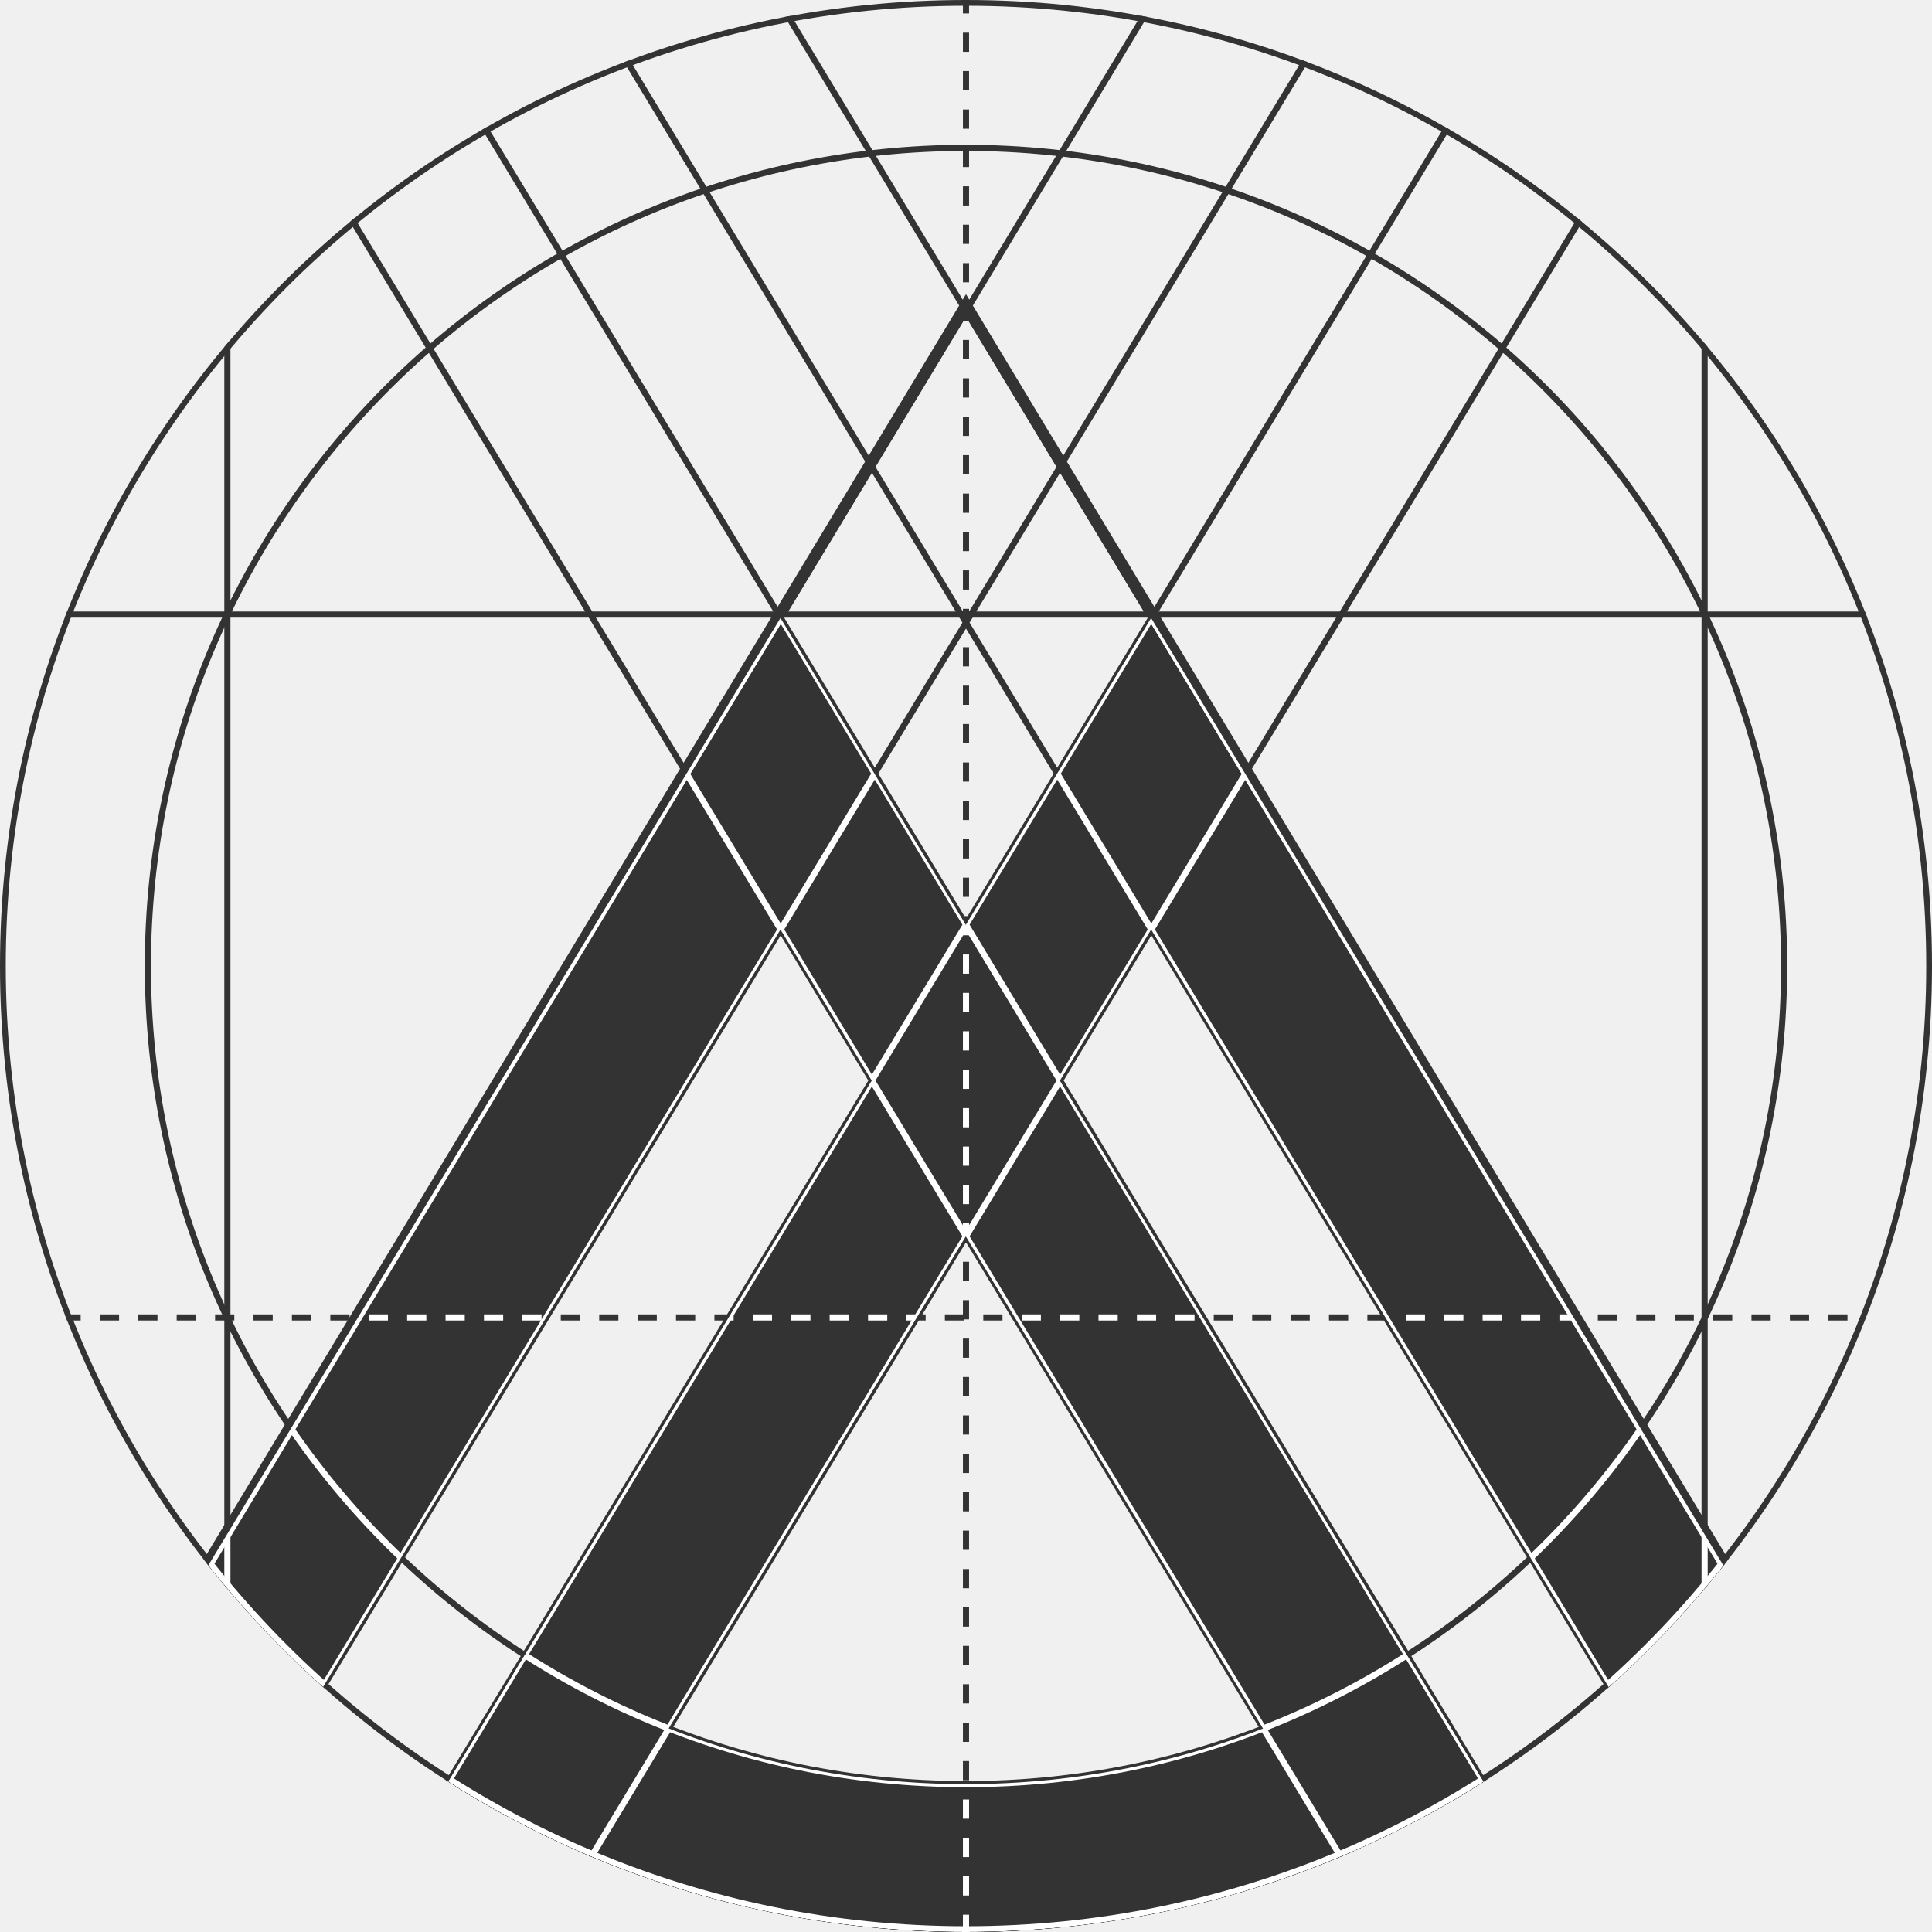
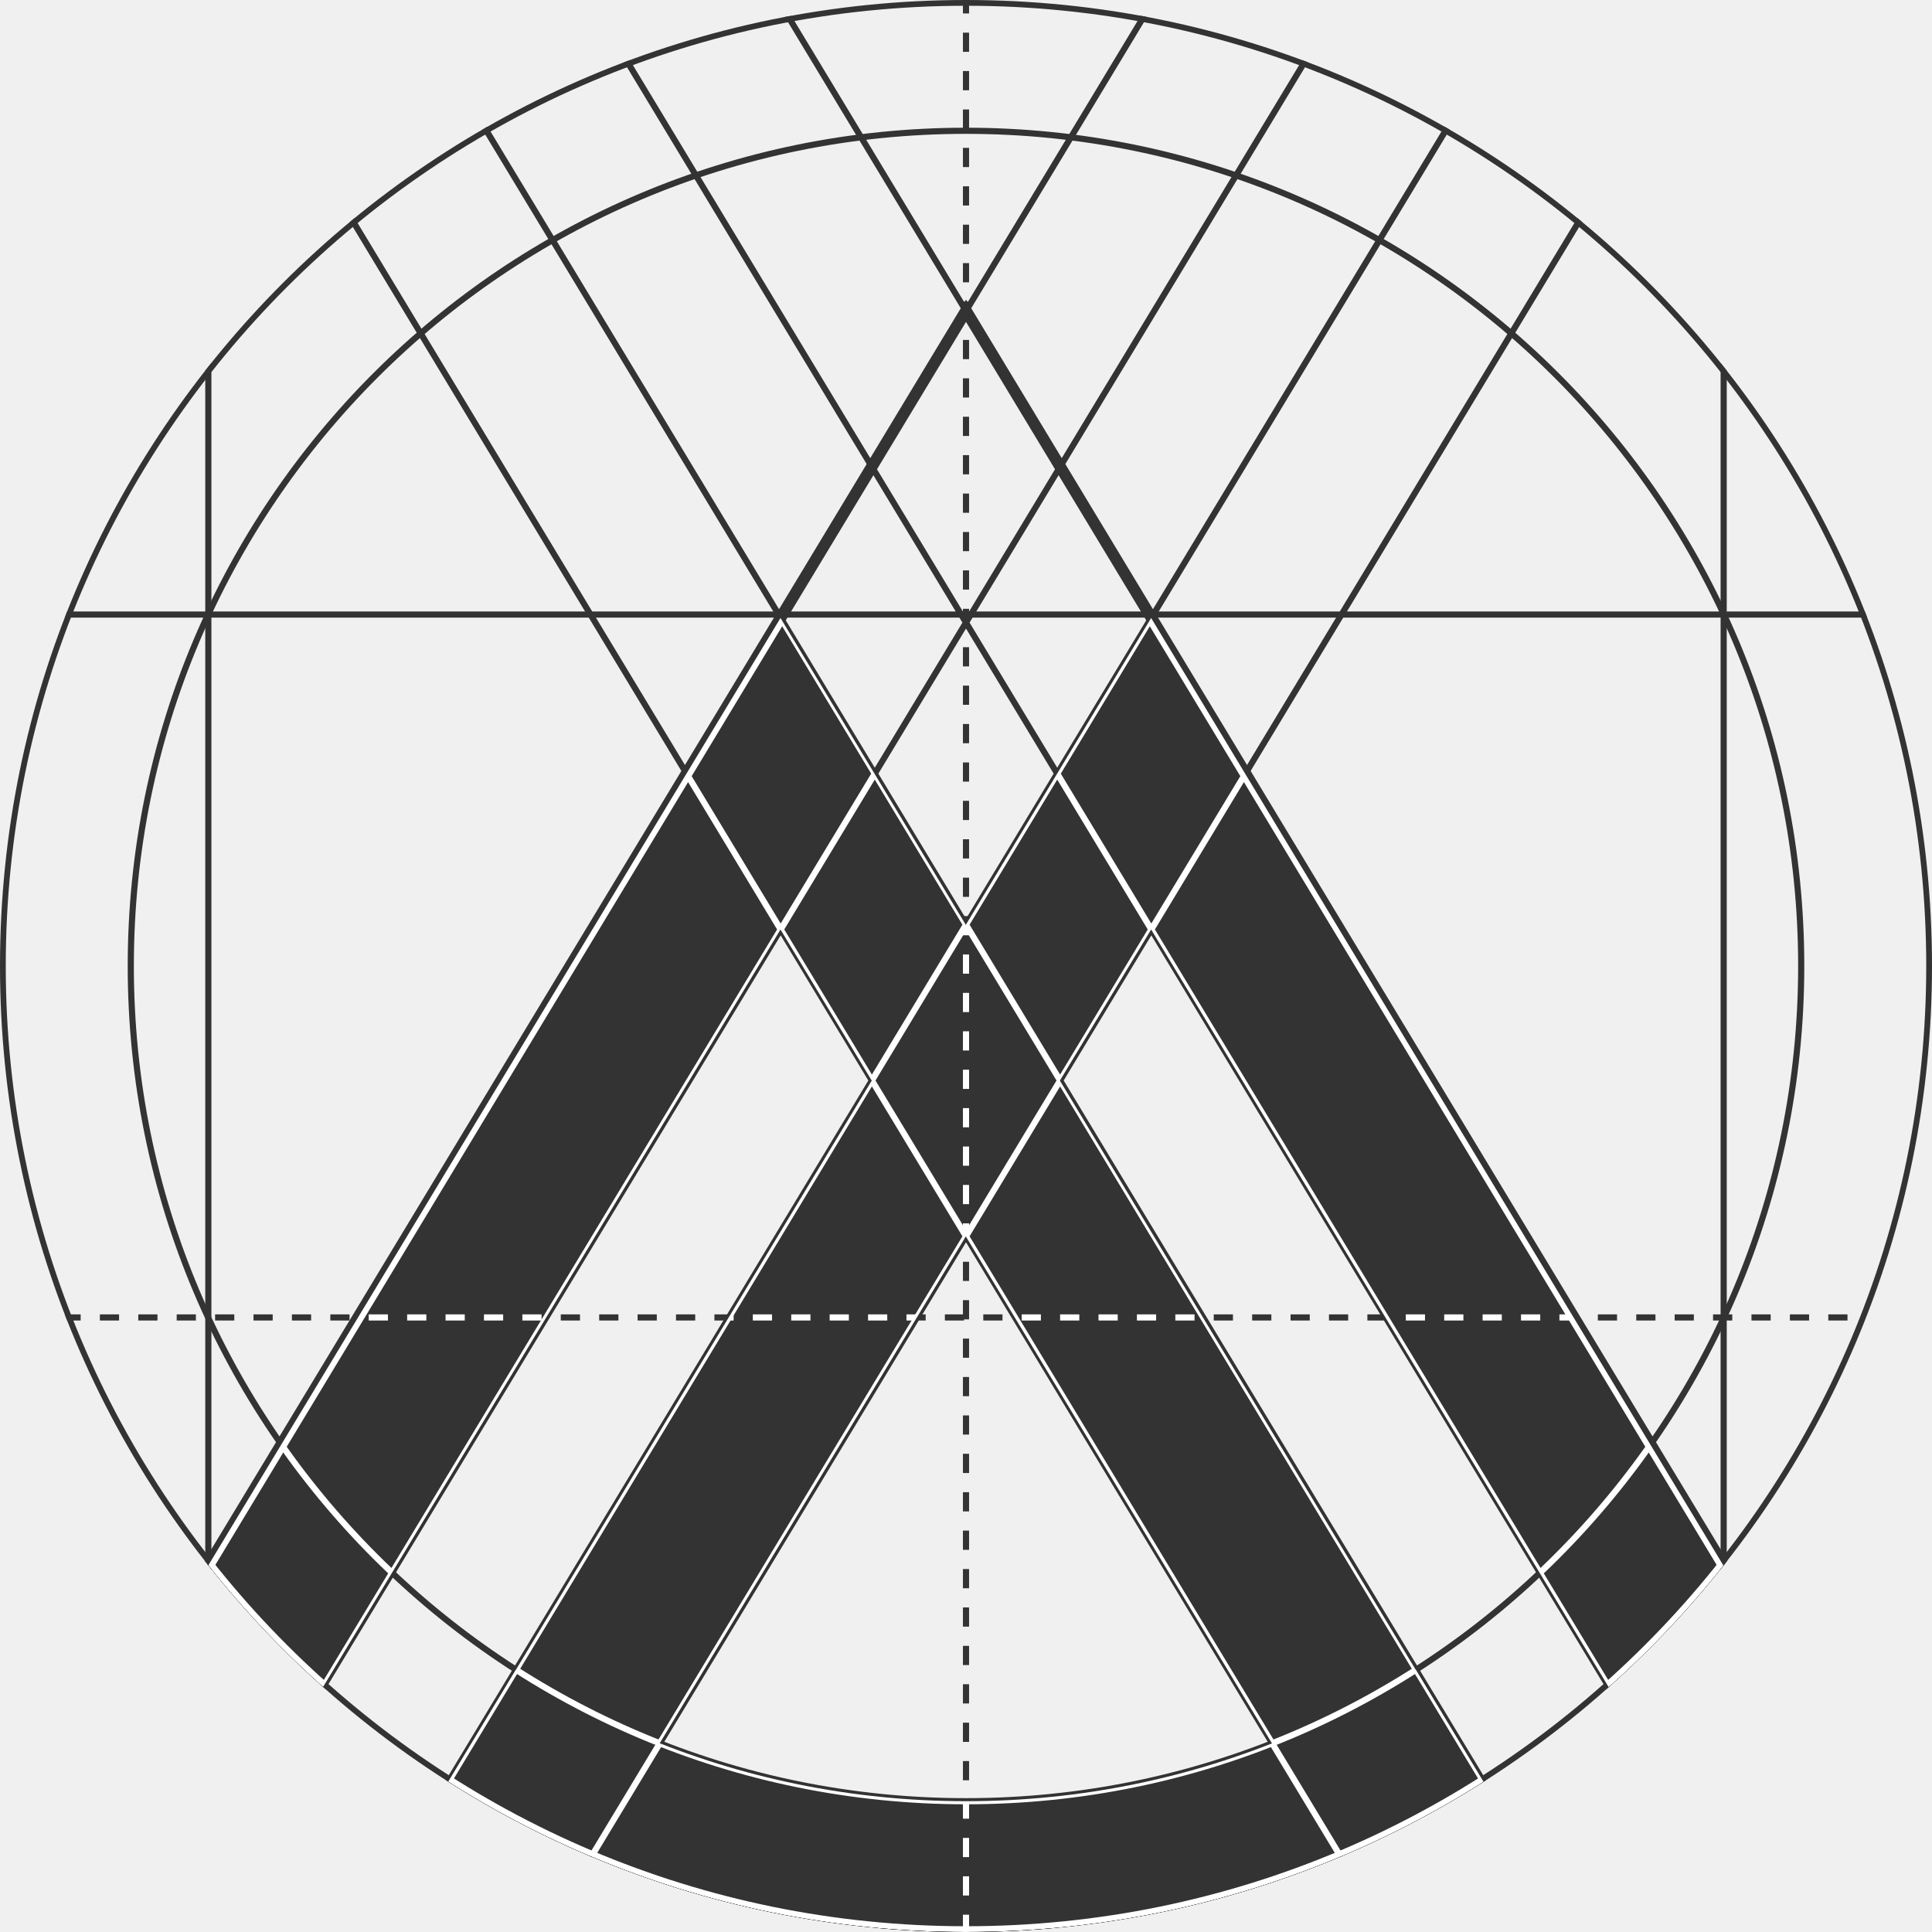
<svg xmlns="http://www.w3.org/2000/svg" viewBox="124 51.5 503 503" role="img" aria-label="mehrion">
  <defs>
    <clipPath id="mh-sun">
      <circle cx="375.5" cy="303" r="251.5" />
    </clipPath>
    <clipPath id="mh-base">
      <polygon points="375.5,292.3 189.6,600 561.3,600" />
    </clipPath>
    <mask id="mh-bands" maskUnits="userSpaceOnUse" x="124" y="51.5" width="503" height="503">
      <g fill="#ffffff">
        <polygon points="327.2,212.4 93.1,600 142.1,600 327.2,293.5 512.3,600 561.3,600" />
        <polygon points="423.7,212.4 189.6,600 238.6,600 423.7,293.5 608.8,600 657.8,600" />
        <g clip-path="url(#mh-base)">
-           <circle cx="375.5" cy="303" r="232.25" fill="none" stroke="#ffffff" stroke-width="38.5" />
+           <circle cx="375.5" cy="303" r="234.47" fill="none" stroke="#ffffff" stroke-width="34.05" />
        </g>
      </g>
    </mask>
    <g id="mh-guides" fill="none" stroke-width="1.6">
      <circle cx="375.5" cy="303" r="251.5" stroke-width="3" />
-       <circle cx="375.5" cy="303" r="213" />
-       <polygon points="375.5,131 120,555 631,555" stroke-width="3" />
-       <path d="M120 211.5H631M183.2 140V610M567.8 140V610" />
+       <circle cx="375.5" cy="303" r="217.45" />
+       <polygon points="375.5,132.4 120.3,555 630.7,555" stroke-width="3" />
+       <path d="M120 211.5H631M178.24 140V610M572.76 140V610" />
      <path d="M375.5 0V752M0 394.5H752" stroke-dasharray="5 5" />
      <path d="M455.5 0L-3.5 760M504.5 0L45.5 760M552 0L93 760M601 0L142 760M150 0L609 760M199 0L658 760M246.5 0L705.5 760M295.5 0L754.5 760" />
    </g>
  </defs>
  <g clip-path="url(#mh-sun)">
    <use href="#mh-guides" stroke="#333333" />
    <g fill="#333333">
      <polygon points="327.2,212.4 93.1,600 142.1,600 327.2,293.5 512.3,600 561.3,600" />
      <polygon points="423.7,212.4 189.6,600 238.6,600 423.7,293.5 608.8,600 657.8,600" />
      <g clip-path="url(#mh-base)">
-         <circle cx="375.5" cy="303" r="232.25" fill="none" stroke="#333333" stroke-width="38.5" />
+         <circle cx="375.5" cy="303" r="234.47" fill="none" stroke="#333333" stroke-width="34.05" />
      </g>
    </g>
    <use href="#mh-guides" stroke="#ffffff" mask="url(#mh-bands)" />
  </g>
</svg>
